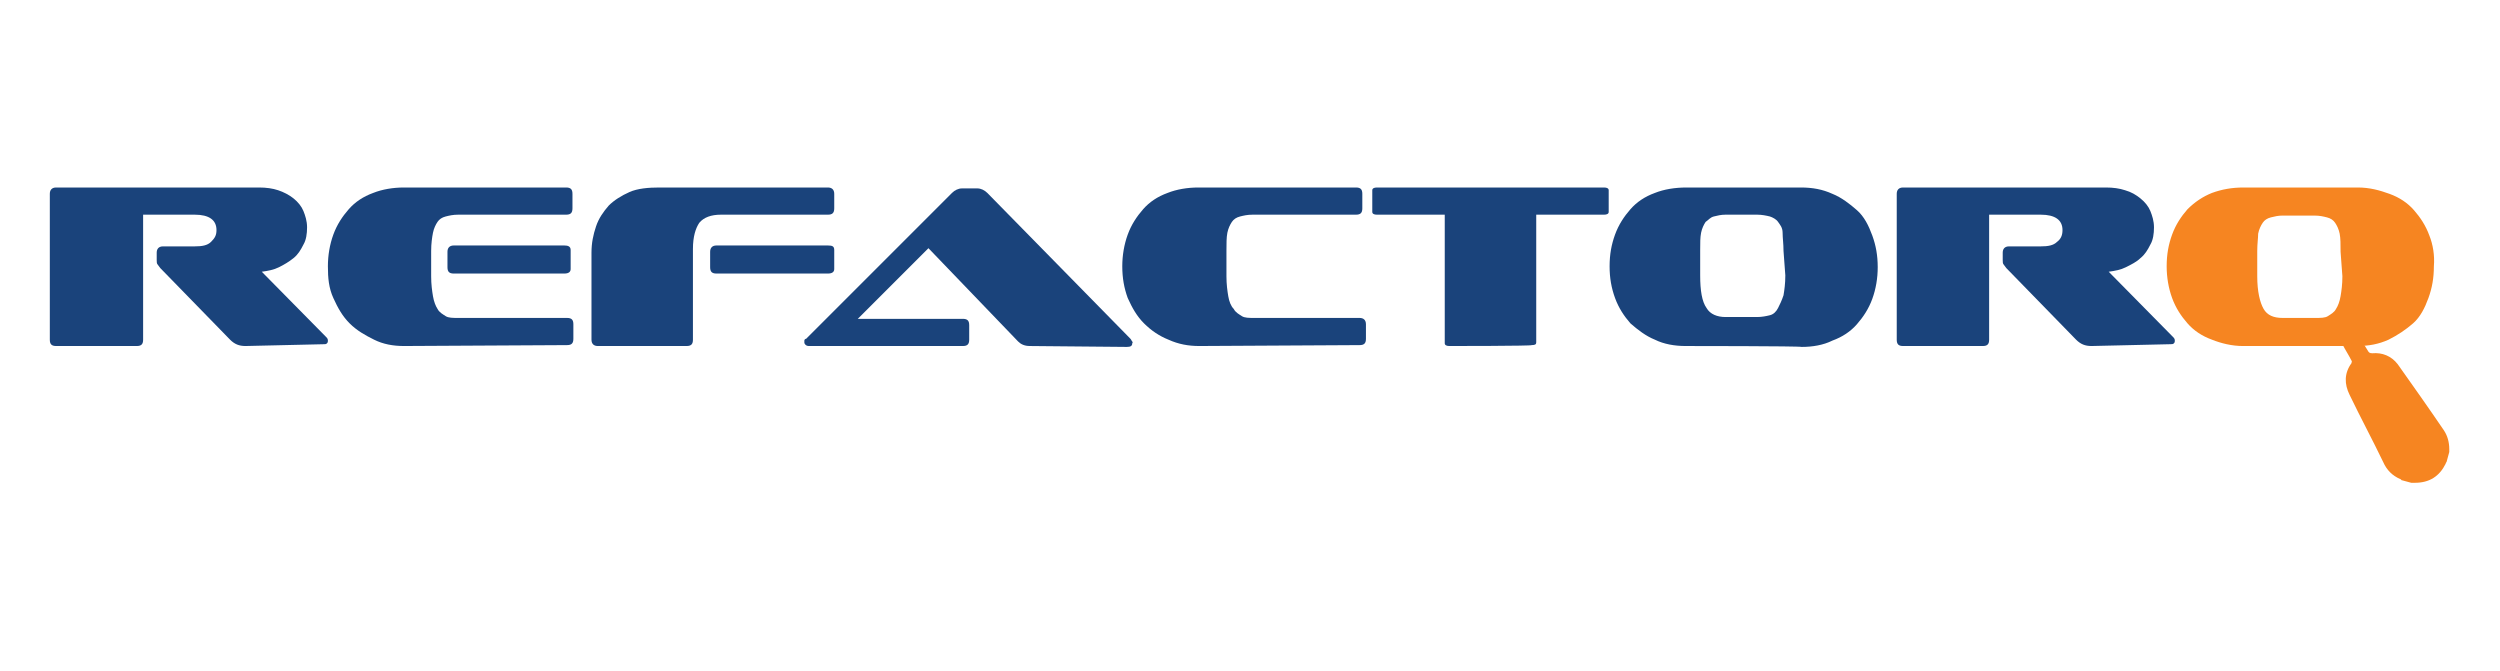
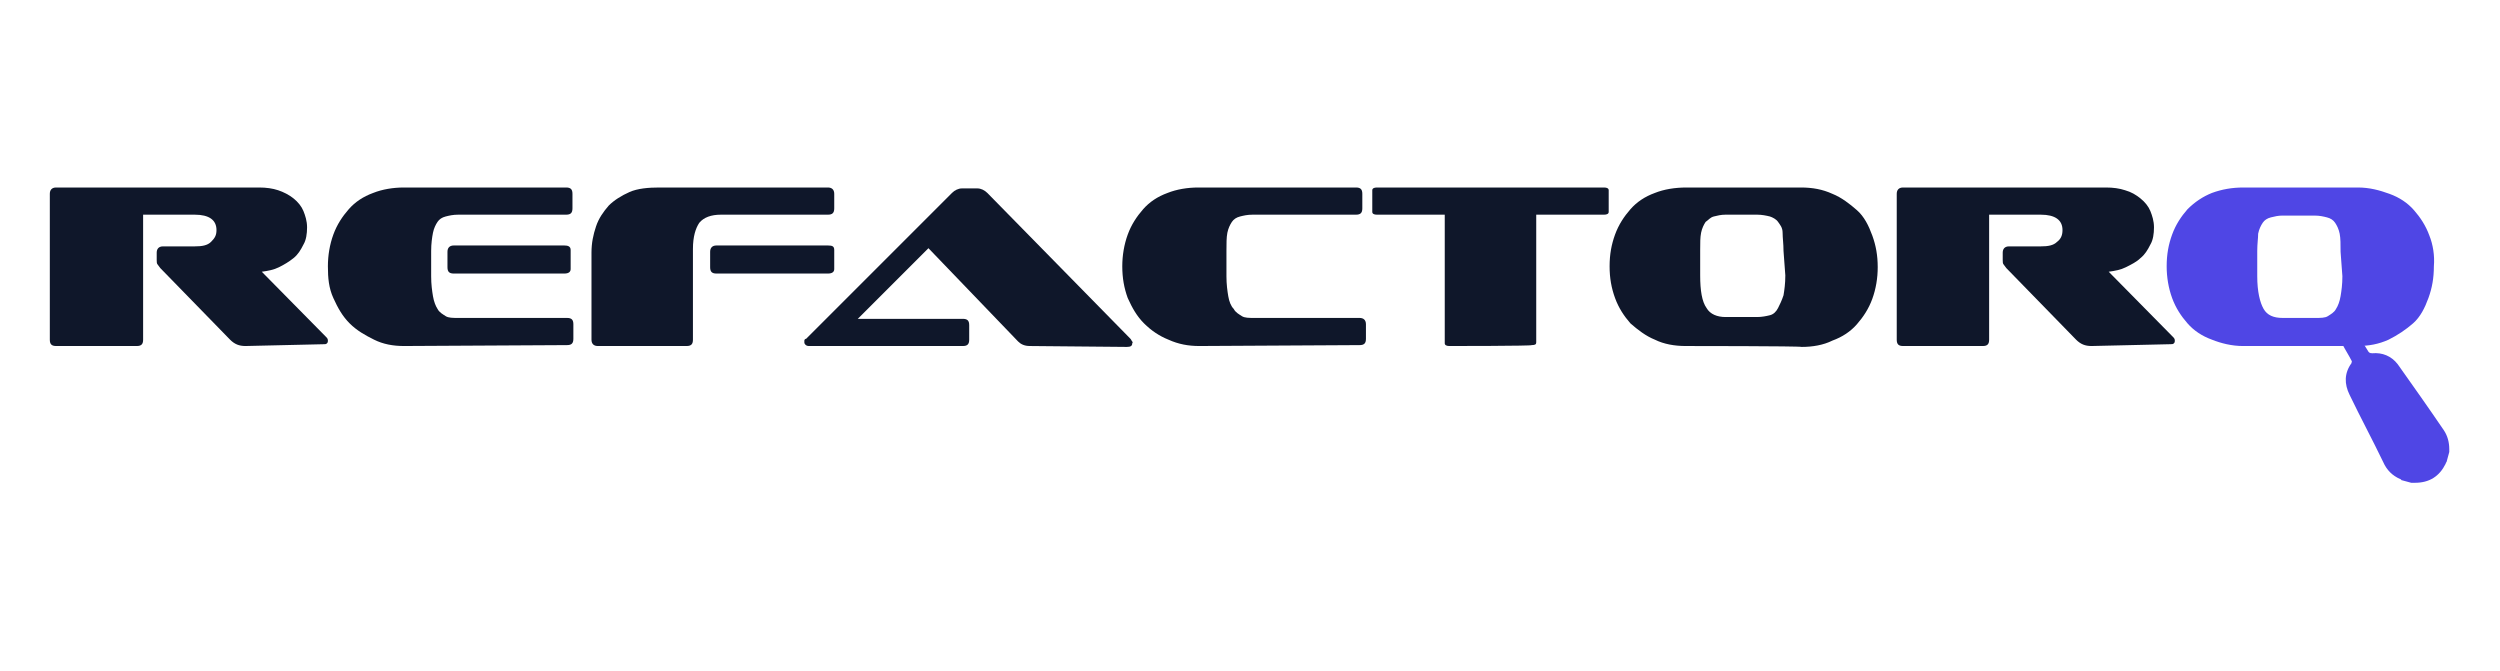
<svg xmlns="http://www.w3.org/2000/svg" version="1.1" id="Layer_1" x="0px" y="0px" viewBox="0 0 276 74" style="enable-background:new 0 0 276 74;" xml:space="preserve">
  <style type="text/css">
- 	.st0{fill:#1A437B;}
- 	.st1{fill:#F68521;}
+ 	.st0{fill:#0F172A;}
+ 	.st1{fill:#4F46E5;}
</style>
  <g>
    <g>
      <path class="st0" d="M27.1,38.2c-0.7,0-1.2-0.2-1.7-0.7l-7.7-7.9c-0.1-0.1-0.2-0.3-0.3-0.4s-0.1-0.3-0.1-0.5v-0.8    c0-0.4,0.2-0.7,0.7-0.7h3.5c0.8,0,1.4-0.1,1.8-0.5s0.6-0.7,0.6-1.3c0-1.1-0.8-1.7-2.4-1.7h-5.7v13.8c0,0.5-0.2,0.7-0.7,0.7H6.2    c-0.5,0-0.7-0.2-0.7-0.7V21.4c0-0.4,0.2-0.7,0.7-0.7h22.4c0.8,0,1.5,0.1,2.1,0.3s1.2,0.5,1.7,0.9c0.5,0.4,0.9,0.9,1.1,1.4    s0.4,1.1,0.4,1.8c0,0.7-0.1,1.4-0.4,1.9c-0.3,0.6-0.6,1.1-1.1,1.5s-1,0.7-1.6,1s-1.2,0.4-1.9,0.5l7.1,7.2c0.1,0.1,0.2,0.2,0.2,0.4    c0,0.1,0,0.2-0.1,0.3S35.9,38,35.8,38L27.1,38.2L27.1,38.2z" />
      <path class="st0" d="M44.6,38.2c-1.2,0-2.3-0.2-3.3-0.7s-1.9-1-2.7-1.8s-1.3-1.7-1.8-2.8s-0.6-2.2-0.6-3.5c0-1.2,0.2-2.4,0.6-3.5    c0.4-1.1,1-2,1.7-2.8s1.6-1.4,2.7-1.8c1-0.4,2.2-0.6,3.4-0.6h17.9c0.5,0,0.7,0.2,0.7,0.7V23c0,0.5-0.2,0.7-0.7,0.7H50.6    c-0.6,0-1,0.1-1.4,0.2s-0.7,0.3-0.9,0.6c-0.2,0.3-0.4,0.7-0.5,1.2s-0.2,1.2-0.2,2v2.8c0,0.9,0.1,1.6,0.2,2.2    c0.1,0.6,0.3,1.1,0.5,1.4c0.2,0.4,0.6,0.6,0.9,0.8s0.8,0.2,1.4,0.2h12c0.5,0,0.7,0.2,0.7,0.7v1.6c0,0.5-0.2,0.7-0.7,0.7L44.6,38.2    L44.6,38.2z M50.1,30.2c-0.5,0-0.7-0.2-0.7-0.7v-1.7c0-0.4,0.2-0.7,0.7-0.7h12.2c0.4,0,0.7,0.1,0.7,0.5v2.1c0,0.3-0.2,0.5-0.7,0.5    L50.1,30.2L50.1,30.2z" />
      <path class="st0" d="M79.6,23.7c-1.1,0-1.9,0.3-2.4,0.9c-0.4,0.6-0.7,1.5-0.7,2.9v10c0,0.5-0.2,0.7-0.7,0.7H66    c-0.4,0-0.7-0.2-0.7-0.7v-9.6c0-1.1,0.2-2,0.5-2.9s0.8-1.6,1.4-2.3c0.6-0.6,1.4-1.1,2.3-1.5s2.1-0.5,3.3-0.5h18.6    c0.4,0,0.7,0.2,0.7,0.7V23c0,0.5-0.2,0.7-0.7,0.7H79.6L79.6,23.7z M79.1,30.2c-0.5,0-0.7-0.2-0.7-0.7v-1.7c0-0.4,0.2-0.7,0.7-0.7    h12.3c0.5,0,0.7,0.1,0.7,0.5v2.1c0,0.3-0.2,0.5-0.7,0.5L79.1,30.2L79.1,30.2z" />
      <path class="st0" d="M113.7,38.2c-0.6,0-1-0.2-1.3-0.5l-9.9-10.3l-7.8,7.8h11.6c0.5,0,0.7,0.2,0.7,0.7v1.6c0,0.5-0.2,0.7-0.7,0.7    h-17c-0.3,0-0.5-0.2-0.5-0.4c0,0,0-0.1,0-0.2c0-0.1,0.1-0.2,0.2-0.2l16.1-16.1c0.3-0.3,0.7-0.5,1.1-0.5h1.7c0.4,0,0.8,0.2,1.1,0.5    l15.8,16.1c0.1,0.1,0.1,0.2,0.2,0.3s0,0.2,0,0.2c0,0.3-0.2,0.4-0.6,0.4L113.7,38.2L113.7,38.2z" />
      <path class="st0" d="M132.4,38.2c-1.2,0-2.3-0.2-3.4-0.7c-1-0.4-1.9-1-2.7-1.8c-0.8-0.8-1.3-1.7-1.8-2.8c-0.4-1.1-0.6-2.2-0.6-3.5    c0-1.2,0.2-2.4,0.6-3.5s1-2,1.7-2.8s1.6-1.4,2.7-1.8c1-0.4,2.2-0.6,3.4-0.6h17.4c0.5,0,0.7,0.2,0.7,0.7V23c0,0.5-0.2,0.7-0.7,0.7    h-11.4c-0.6,0-1,0.1-1.4,0.2s-0.7,0.3-0.9,0.6s-0.4,0.7-0.5,1.2s-0.1,1.2-0.1,2v2.8c0,0.9,0.1,1.6,0.2,2.2    c0.1,0.6,0.3,1.1,0.6,1.4c0.2,0.4,0.6,0.6,0.9,0.8s0.8,0.2,1.4,0.2h11.6c0.4,0,0.7,0.2,0.7,0.7v1.6c0,0.5-0.2,0.7-0.7,0.7    L132.4,38.2L132.4,38.2z" />
      <path class="st0" d="M160,38.2c-0.3,0-0.5-0.1-0.5-0.3V23.7H152c-0.3,0-0.5-0.1-0.5-0.3V21c0-0.2,0.2-0.3,0.5-0.3h25.1    c0.3,0,0.5,0.1,0.5,0.3v2.4c0,0.2-0.2,0.3-0.5,0.3h-7.5v14.1c0,0.2-0.1,0.3-0.5,0.3C169.2,38.2,160,38.2,160,38.2z" />
      <path class="st0" d="M186.1,38.2c-1.2,0-2.4-0.2-3.4-0.7c-1-0.4-1.9-1.1-2.7-1.8c-0.7-0.8-1.3-1.7-1.7-2.8    c-0.4-1.1-0.6-2.2-0.6-3.5s0.2-2.4,0.6-3.5c0.4-1.1,1-2,1.7-2.8s1.6-1.4,2.7-1.8c1-0.4,2.2-0.6,3.5-0.6h12.6    c1.3,0,2.4,0.2,3.5,0.7c1,0.4,1.9,1.1,2.7,1.8s1.3,1.7,1.7,2.8c0.4,1.1,0.6,2.2,0.6,3.5c0,1.2-0.2,2.4-0.6,3.5    c-0.4,1.1-1,2-1.7,2.8s-1.6,1.4-2.7,1.8c-1,0.5-2.2,0.7-3.4,0.7C198.7,38.2,186.1,38.2,186.1,38.2z M196.9,27.7    c0-0.8-0.1-1.4-0.1-2s-0.3-0.9-0.5-1.2c-0.2-0.3-0.6-0.5-0.9-0.6c-0.4-0.1-0.9-0.2-1.4-0.2h-3.5c-0.5,0-0.9,0.1-1.3,0.2    c-0.4,0.1-0.6,0.4-0.9,0.6c-0.2,0.3-0.4,0.7-0.5,1.2s-0.1,1.1-0.1,1.9v2.8c0,1.7,0.2,2.9,0.7,3.6c0.4,0.7,1.2,1,2.1,1h3.5    c0.5,0,1-0.1,1.4-0.2s0.7-0.4,0.9-0.8s0.4-0.8,0.6-1.4c0.1-0.6,0.2-1.3,0.2-2.2L196.9,27.7L196.9,27.7z" />
      <path class="st0" d="M230.9,38.2c-0.7,0-1.2-0.2-1.7-0.7l-7.7-7.9c-0.1-0.1-0.2-0.3-0.3-0.4s-0.1-0.3-0.1-0.5v-0.8    c0-0.4,0.2-0.7,0.7-0.7h3.5c0.8,0,1.4-0.1,1.8-0.5c0.4-0.3,0.6-0.7,0.6-1.3c0-1.1-0.8-1.7-2.4-1.7h-5.7v13.8    c0,0.5-0.2,0.7-0.7,0.7h-8.8c-0.5,0-0.7-0.2-0.7-0.7V21.4c0-0.4,0.2-0.7,0.7-0.7h22.4c0.8,0,1.5,0.1,2.1,0.3    c0.7,0.2,1.2,0.5,1.7,0.9s0.9,0.9,1.1,1.4s0.4,1.1,0.4,1.8c0,0.7-0.1,1.4-0.4,1.9c-0.3,0.6-0.6,1.1-1.1,1.5c-0.4,0.4-1,0.7-1.6,1    s-1.2,0.4-1.9,0.5l7.1,7.2c0.1,0.1,0.2,0.2,0.2,0.4c0,0.1,0,0.2-0.1,0.3s-0.2,0.1-0.4,0.1L230.9,38.2L230.9,38.2z" />
      <path class="st1" d="M268.2,26c-0.4-1.1-1-2-1.7-2.8s-1.6-1.4-2.7-1.8s-2.2-0.7-3.5-0.7h-12.6c-1.3,0-2.4,0.2-3.5,0.6    c-1,0.4-1.9,1-2.7,1.8c-0.7,0.8-1.3,1.7-1.7,2.8c-0.4,1.1-0.6,2.2-0.6,3.5c0,1.2,0.2,2.4,0.6,3.5c0.4,1.1,1,2,1.7,2.8    s1.6,1.4,2.7,1.8c1,0.4,2.2,0.7,3.4,0.7h6c1.1,0,0.3,0,1.6,0h5c1.3,0,2.4-0.2,3.5-0.7c1-0.5,1.9-1.1,2.7-1.8s1.3-1.7,1.7-2.8    s0.6-2.2,0.6-3.5C268.8,28.2,268.6,27,268.2,26z M258.6,30.5c0,0.9-0.1,1.6-0.2,2.2c-0.1,0.6-0.3,1.1-0.5,1.4    c-0.2,0.4-0.6,0.6-0.9,0.8s-0.8,0.2-1.4,0.2H252c-1,0-1.7-0.3-2.1-1c-0.4-0.7-0.7-1.9-0.7-3.6v-2.8c0-0.8,0.1-1.4,0.1-1.9    c0.1-0.5,0.3-0.9,0.5-1.2s0.5-0.5,0.9-0.6s0.8-0.2,1.3-0.2h3.5c0.6,0,1,0.1,1.4,0.2s0.7,0.3,0.9,0.6c0.2,0.3,0.4,0.7,0.5,1.2    s0.1,1.2,0.1,2L258.6,30.5L258.6,30.5z" />
      <g>
        <path class="st1" d="M260.4,37.1c0.3,0.5,0.7,1.1,1,1.6c0.1,0.2,0.2,0.3,0.5,0.3c1.1-0.1,2.1,0.3,2.8,1.2     c1.7,2.4,3.4,4.8,5.1,7.3c0.4,0.6,0.6,1.3,0.6,2.1c0,0.1,0,0.2,0,0.3c-0.1,0.4-0.2,0.7-0.3,1.1c0,0-0.1,0.1-0.1,0.2     c-0.7,1.4-1.8,2.1-3.4,2.1c-0.1,0-0.2,0-0.4,0c-0.4-0.1-0.7-0.2-1.1-0.3c0,0,0-0.1-0.1-0.1c-0.9-0.4-1.5-1-1.9-1.9     c-1.2-2.5-2.5-4.9-3.7-7.4c-0.6-1.2-0.6-2.4,0.2-3.5c0-0.1,0.1-0.2,0-0.3c-0.3-0.6-0.7-1.2-1-1.8     C258.6,38.2,261.6,36.2,260.4,37.1z" />
      </g>
    </g>
  </g>
</svg>
